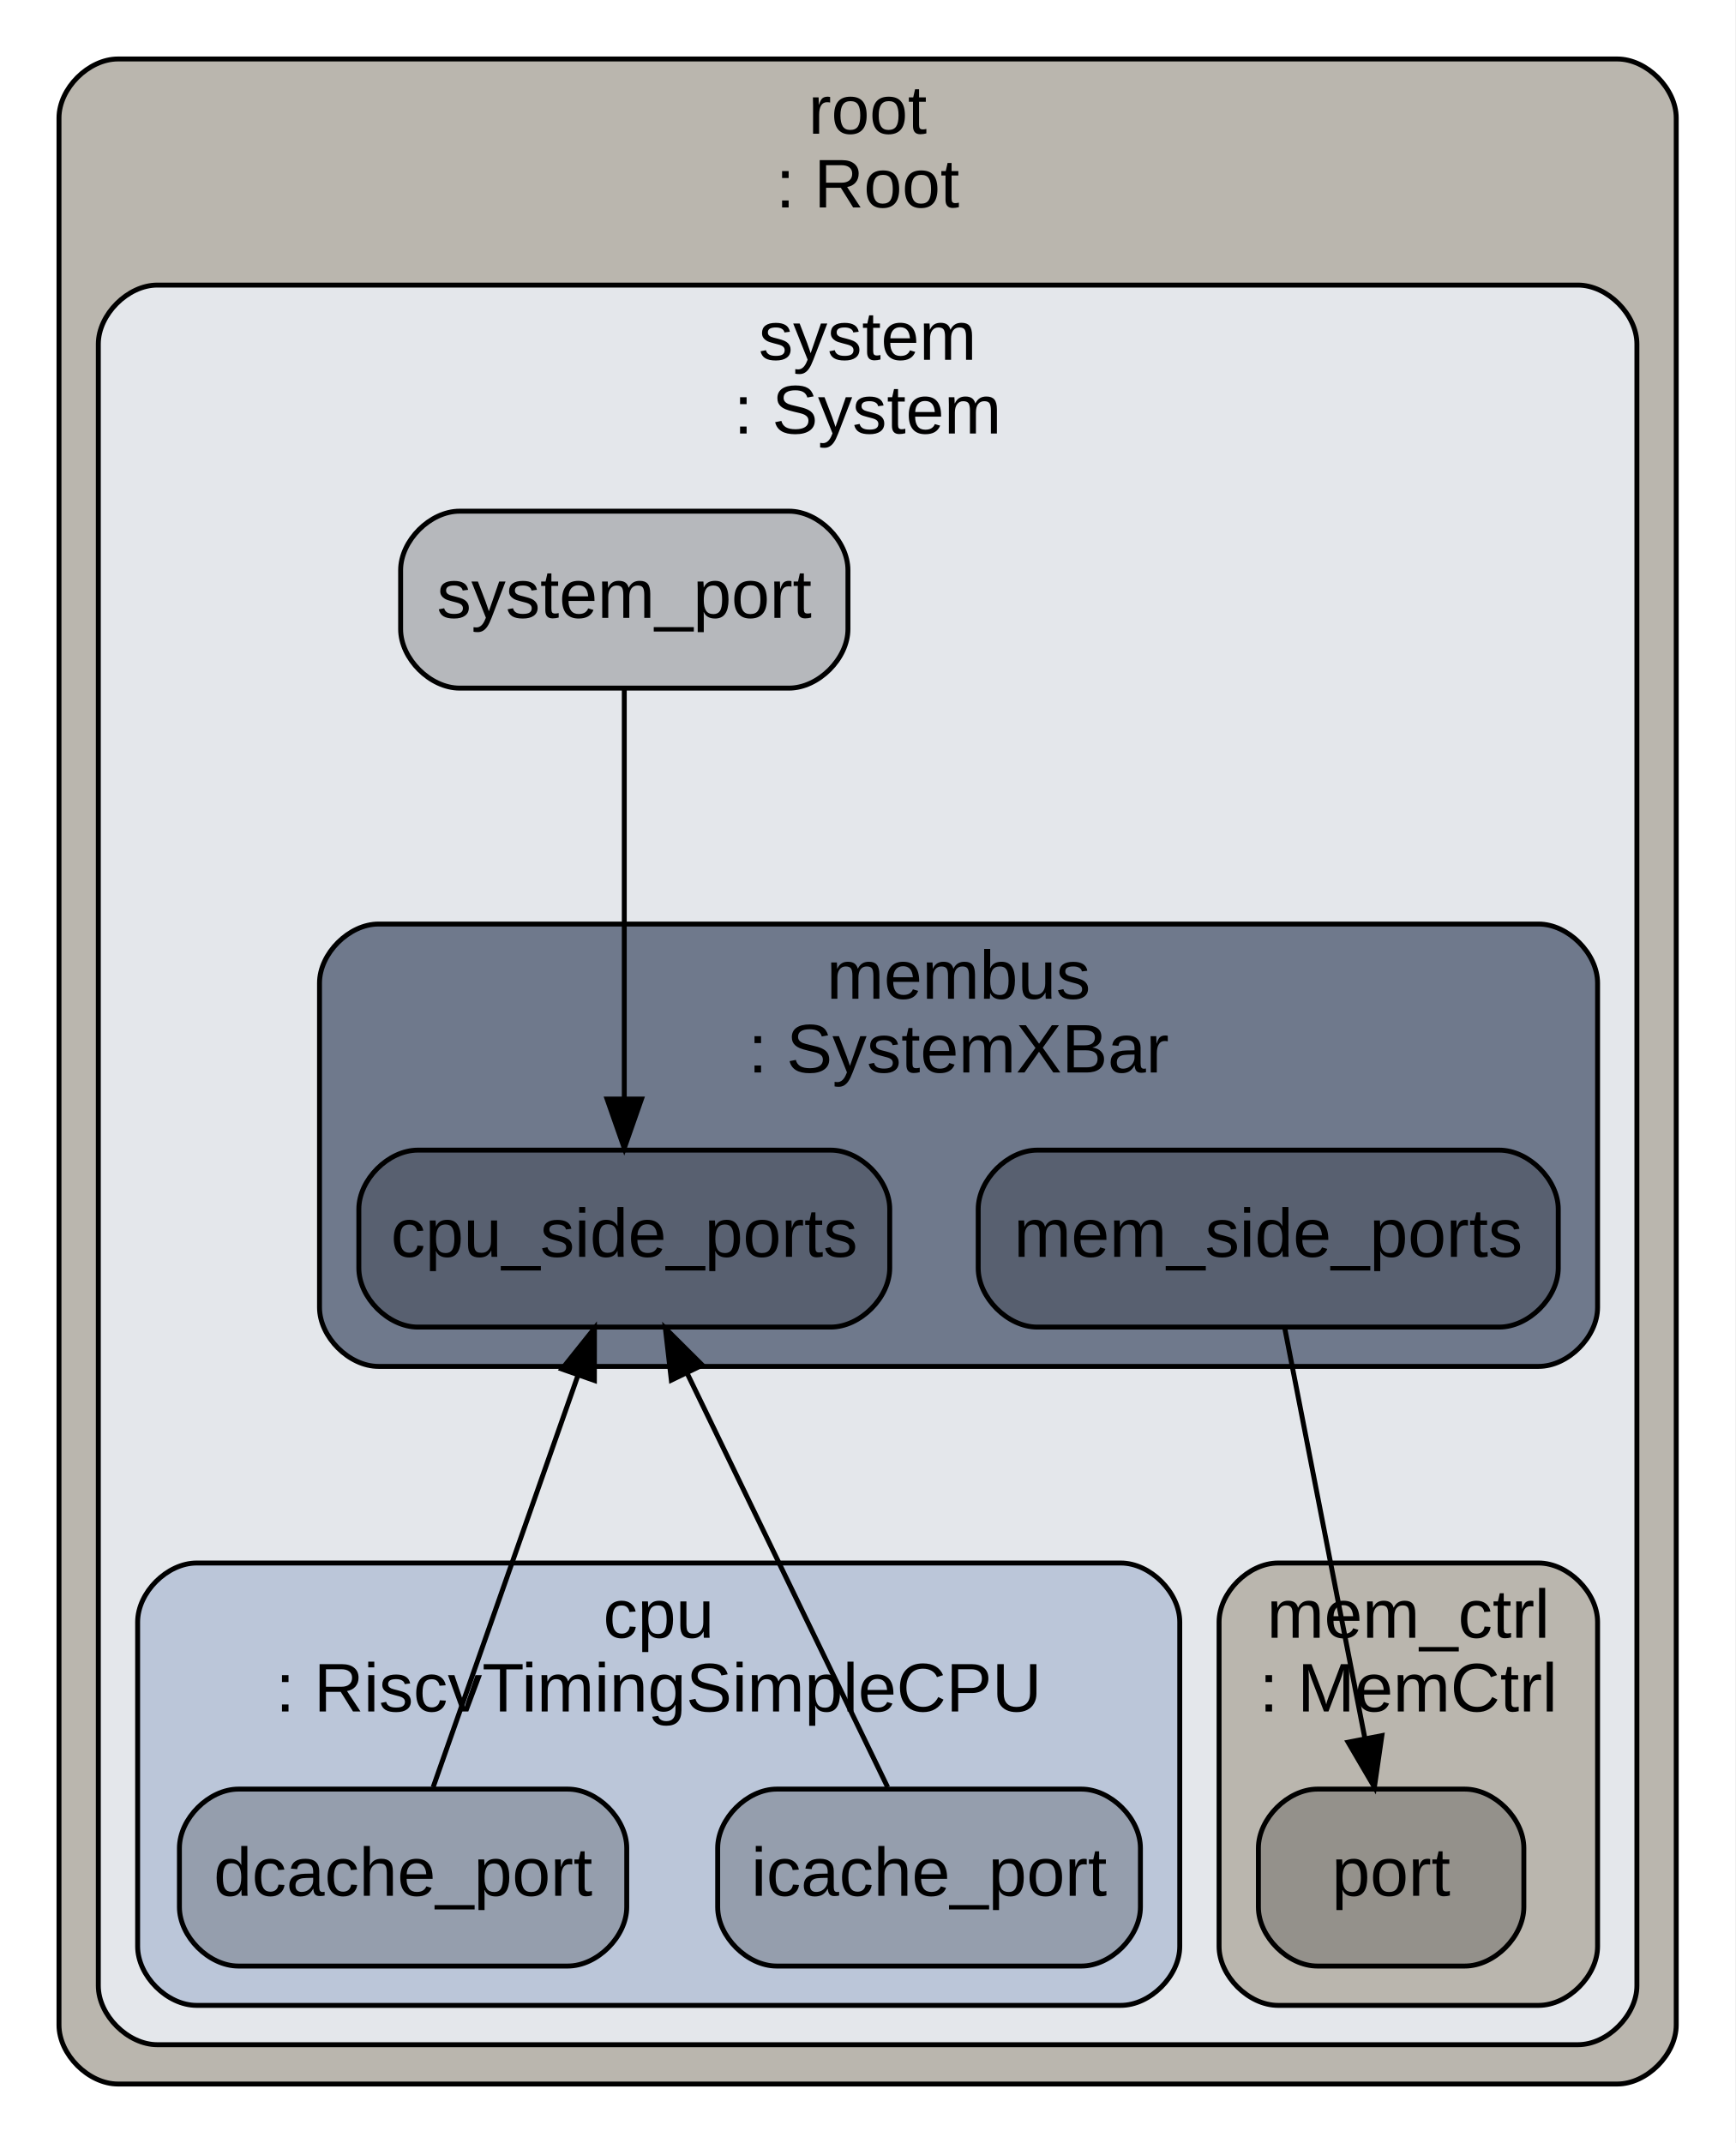
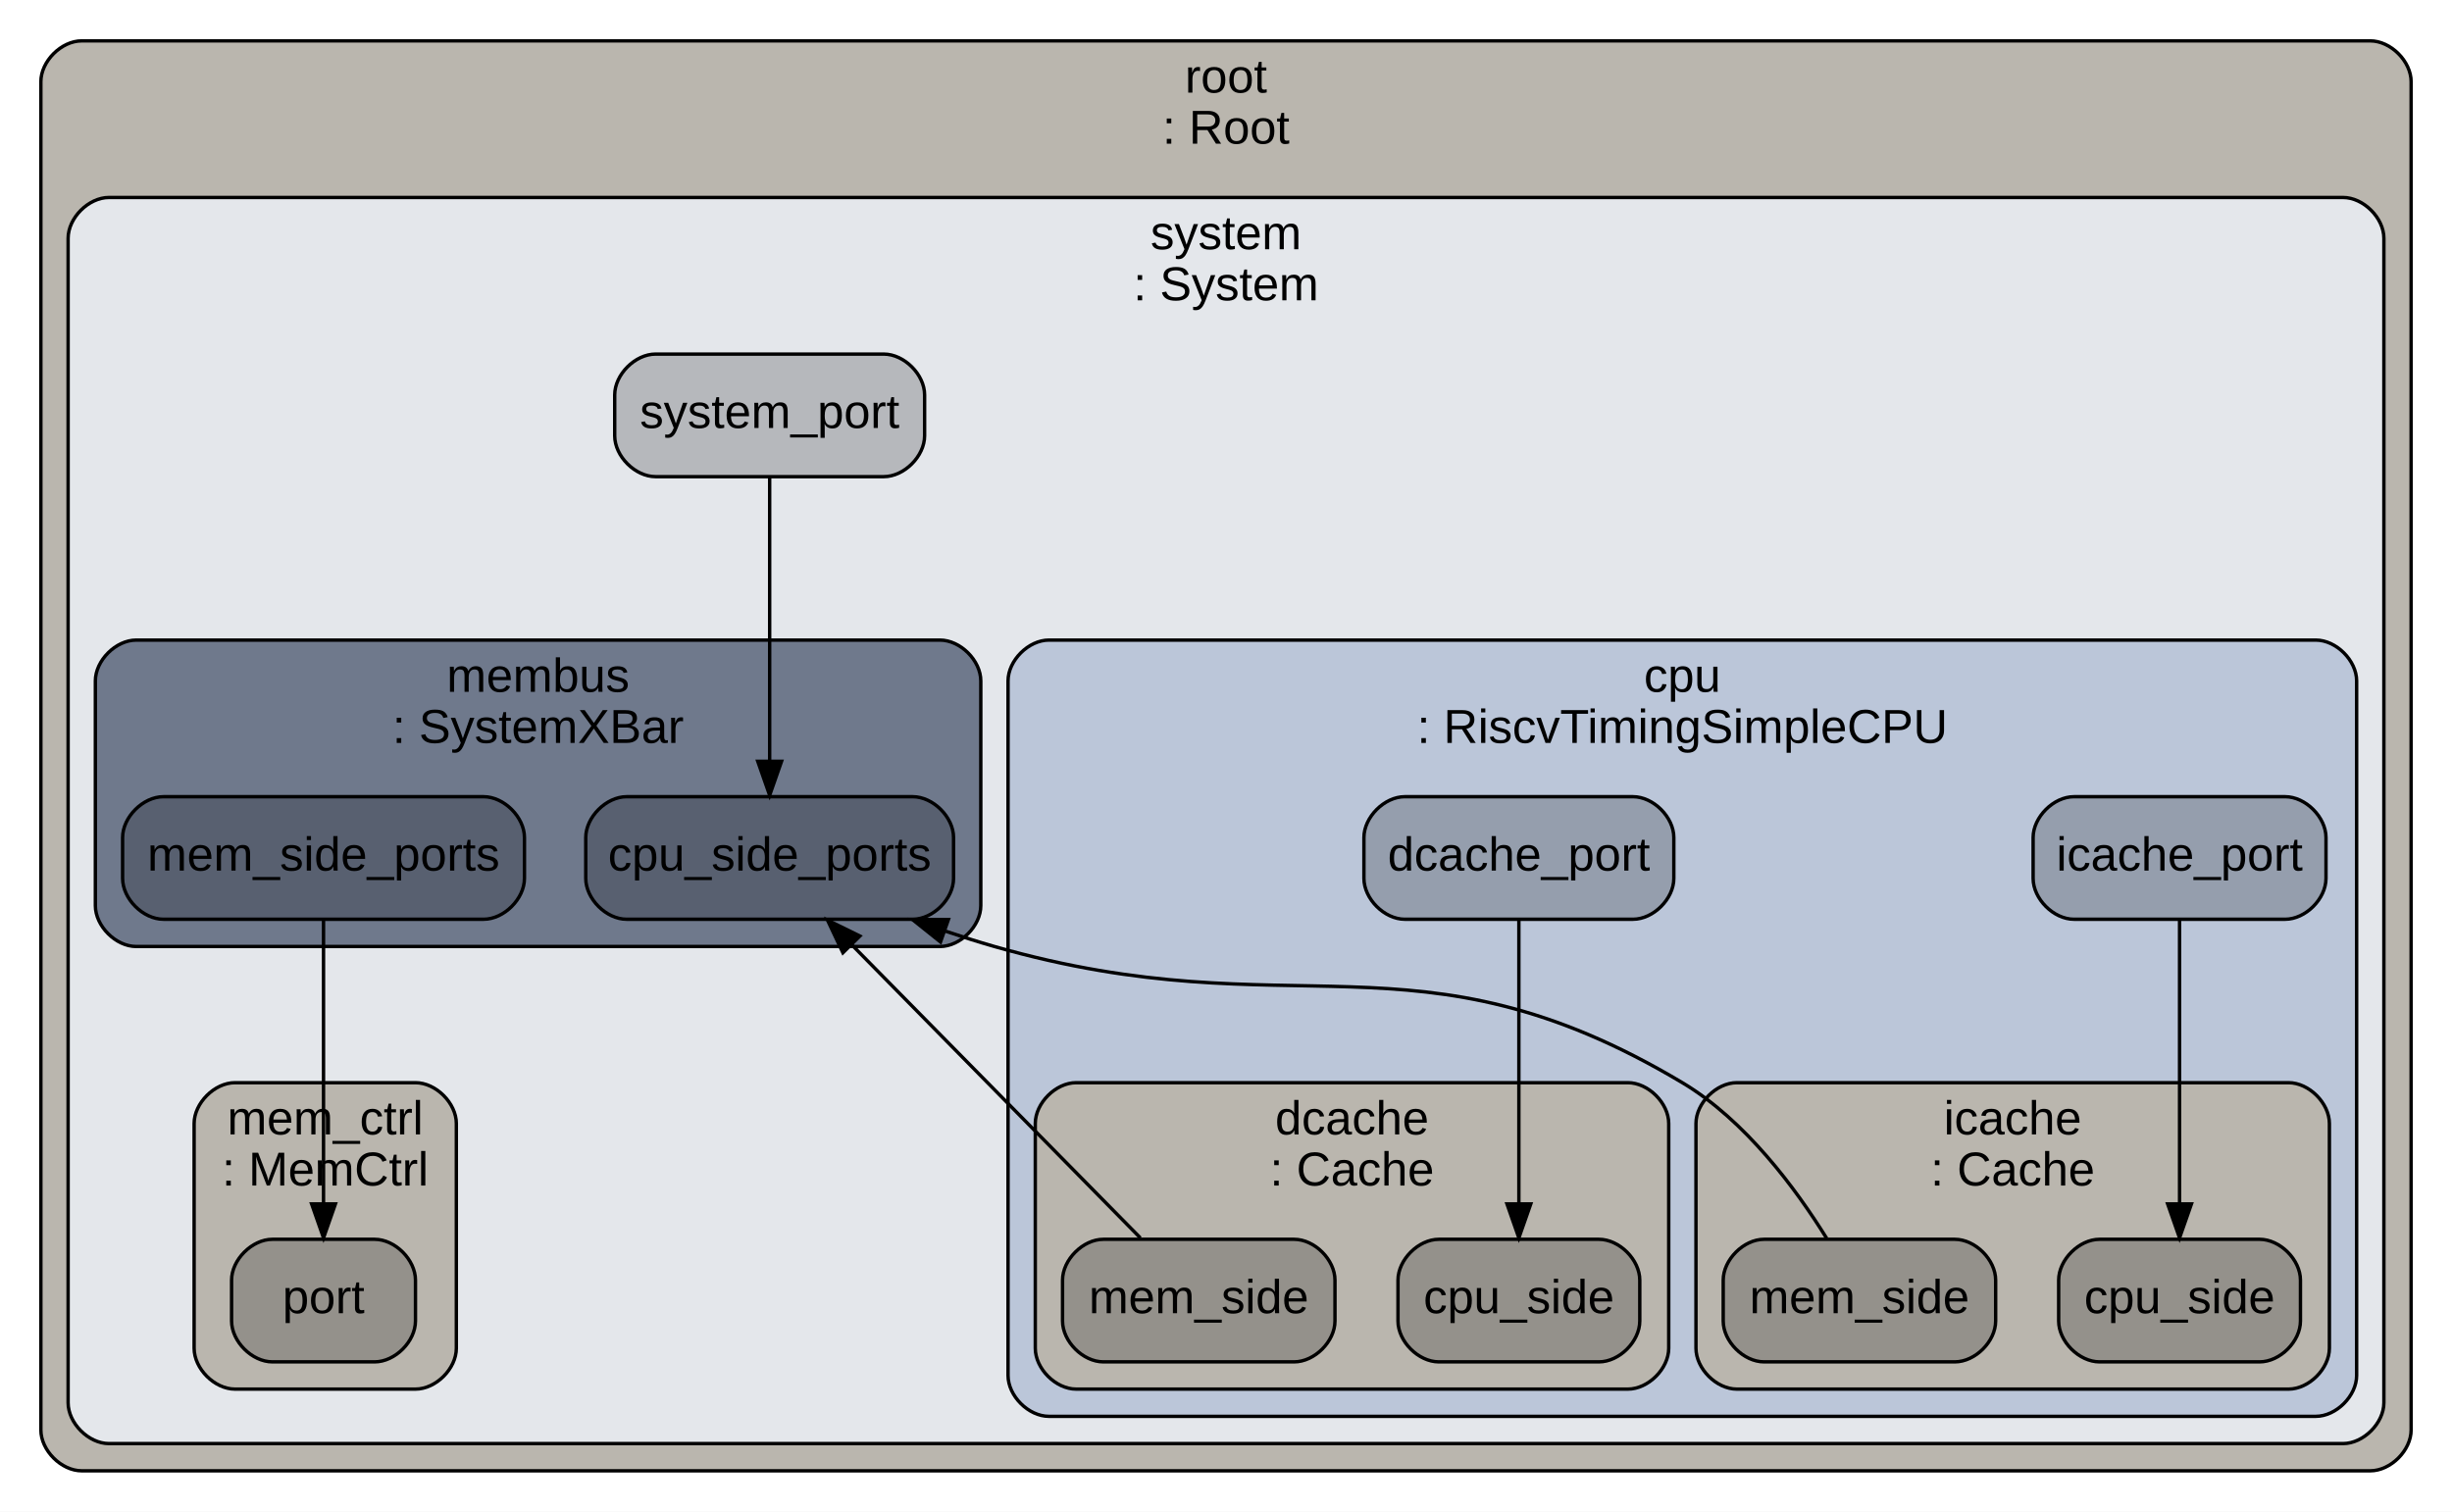
- <svg xmlns="http://www.w3.org/2000/svg" xmlns:xlink="http://www.w3.org/1999/xlink" width="353pt" height="436pt" viewBox="0.00 0.00 353.00 436.00">
-   <g id="graph0" class="graph" transform="scale(1 1) rotate(0) translate(4 432)">
-     <polygon fill="white" stroke="transparent" points="-4,4 -4,-432 349,-432 349,4 -4,4" />
+ <svg xmlns="http://www.w3.org/2000/svg" xmlns:xlink="http://www.w3.org/1999/xlink" width="720pt" height="444pt" viewBox="0.00 0.00 720.00 444.00">
+   <g id="graph0" class="graph" transform="scale(1 1) rotate(0) translate(4 440)">
+     <polygon fill="white" stroke="transparent" points="-4,4 -4,-440 716,-440 716,4 -4,4" />
    <g id="clust1" class="cluster">
      <g id="a_clust1">
        <a xlink:title="eventq_index=0&#10;full_system=true&#10;sim_quantum=0&#10;time_sync_enable=false&#10;time_sync_period=100000000000&#10;time_sync_spin_threshold=100000000">
-           <path fill="#bab6ae" stroke="#000000" d="M20,-8C20,-8 325,-8 325,-8 331,-8 337,-14 337,-20 337,-20 337,-408 337,-408 337,-414 331,-420 325,-420 325,-420 20,-420 20,-420 14,-420 8,-414 8,-408 8,-408 8,-20 8,-20 8,-14 14,-8 20,-8" />
-           <text text-anchor="middle" x="172.5" y="-404.8" font-family="Arial" font-size="14.00" fill="#000000">root </text>
-           <text text-anchor="middle" x="172.5" y="-389.8" font-family="Arial" font-size="14.00" fill="#000000">: Root</text>
+           <path fill="#bab6ae" stroke="#000000" d="M20,-8C20,-8 692,-8 692,-8 698,-8 704,-14 704,-20 704,-20 704,-416 704,-416 704,-422 698,-428 692,-428 692,-428 20,-428 20,-428 14,-428 8,-422 8,-416 8,-416 8,-20 8,-20 8,-14 14,-8 20,-8" />
+           <text text-anchor="middle" x="356" y="-412.8" font-family="Arial" font-size="14.00" fill="#000000">root </text>
+           <text text-anchor="middle" x="356" y="-397.8" font-family="Arial" font-size="14.00" fill="#000000">: Root</text>
        </a>
      </g>
    </g>
    <g id="clust2" class="cluster">
      <g id="a_clust2">
        <a xlink:title="auto_unlink_shared_backstore=false&#10;cache_line_size=64&#10;eventq_index=0&#10;exit_on_work_items=false&#10;external_memory_ranges=&#10;init_param=0&#10;m5ops_base=268500992&#10;mem_mode=timing&#10;mem_ranges=0:536870912&#10;memories=system.mem_ctrl.dram&#10;mmap_using_noreserve=false&#10;multi_thread=false&#10;&#10;um_work_ids=16&#10;&#13;eadfile=&#10;&#13;edirect_paths=&#10;shadow_rom_ranges=&#10;shared_backstore=&#10;symbolfile=&#10;thermal_components=&#10;thermal_model=Null&#10;work_begin_ckpt_count=0&#10;work_begin_cpu_id_exit=-1&#10;work_begin_exit_count=0&#10;work_cpus_ckpt_count=0&#10;work_end_ckpt_count=0&#10;work_end_exit_count=0&#10;work_item_id=-1&#10;workload=system.workload">
-           <path fill="#e4e7eb" stroke="#000000" d="M28,-16C28,-16 317,-16 317,-16 323,-16 329,-22 329,-28 329,-28 329,-362 329,-362 329,-368 323,-374 317,-374 317,-374 28,-374 28,-374 22,-374 16,-368 16,-362 16,-362 16,-28 16,-28 16,-22 22,-16 28,-16" />
-           <text text-anchor="middle" x="172.5" y="-358.8" font-family="Arial" font-size="14.00" fill="#000000">system </text>
-           <text text-anchor="middle" x="172.5" y="-343.8" font-family="Arial" font-size="14.00" fill="#000000">: System</text>
+           <path fill="#e4e7eb" stroke="#000000" d="M28,-16C28,-16 684,-16 684,-16 690,-16 696,-22 696,-28 696,-28 696,-370 696,-370 696,-376 690,-382 684,-382 684,-382 28,-382 28,-382 22,-382 16,-376 16,-370 16,-370 16,-28 16,-28 16,-22 22,-16 28,-16" />
+           <text text-anchor="middle" x="356" y="-366.8" font-family="Arial" font-size="14.00" fill="#000000">system </text>
+           <text text-anchor="middle" x="356" y="-351.8" font-family="Arial" font-size="14.00" fill="#000000">: System</text>
        </a>
      </g>
    </g>
    <g id="clust6" class="cluster">
      <g id="a_clust6">
        <a xlink:title="branchPred=Null&#10;checker=Null&#10;clk_domain=system.clk_domain&#10;cpu_id=-1&#10;decoder=system.cpu.decoder&#10;do_checkpoint_insts=true&#10;do_statistics_insts=true&#10;eventq_index=0&#10;function_trace=false&#10;function_trace_start=0&#10;interrupts=system.cpu.interrupts&#10;isa=system.cpu.isa&#10;max_insts_all_threads=0&#10;max_insts_any_thread=0&#10;mmu=system.cpu.mmu&#10;&#10;umThreads=1&#10;power_gating_on_idle=false&#10;power_model=&#10;power_state=system.cpu.power_state&#10;progress_interval=0&#10;pwr_gating_latency=300&#10;simpoint_start_insts=&#10;socket_id=0&#10;switched_out=false&#10;syscallRetryLatency=10000&#10;system=system&#10;tracer=system.cpu.tracer&#10;workload=">
-           <path fill="#bbc6d9" stroke="#000000" d="M36,-24C36,-24 224,-24 224,-24 230,-24 236,-30 236,-36 236,-36 236,-102 236,-102 236,-108 230,-114 224,-114 224,-114 36,-114 36,-114 30,-114 24,-108 24,-102 24,-102 24,-36 24,-36 24,-30 30,-24 36,-24" />
-           <text text-anchor="middle" x="130" y="-98.8" font-family="Arial" font-size="14.00" fill="#000000">cpu </text>
-           <text text-anchor="middle" x="130" y="-83.8" font-family="Arial" font-size="14.00" fill="#000000">: RiscvTimingSimpleCPU</text>
+           <path fill="#bbc6d9" stroke="#000000" d="M304,-24C304,-24 676,-24 676,-24 682,-24 688,-30 688,-36 688,-36 688,-240 688,-240 688,-246 682,-252 676,-252 676,-252 304,-252 304,-252 298,-252 292,-246 292,-240 292,-240 292,-36 292,-36 292,-30 298,-24 304,-24" />
+           <text text-anchor="middle" x="490" y="-236.8" font-family="Arial" font-size="14.00" fill="#000000">cpu </text>
+           <text text-anchor="middle" x="490" y="-221.8" font-family="Arial" font-size="14.00" fill="#000000">: RiscvTimingSimpleCPU</text>
        </a>
      </g>
    </g>
-     <g id="clust22" class="cluster">
-       <g id="a_clust22">
-         <a xlink:title="clk_domain=system.clk_domain&#10;eventq_index=0&#10;forward_latency=4&#10;frontend_latency=3&#10;header_latency=1&#10;max_outstanding_snoops=512&#10;max_routing_table_size=512&#10;point_of_coherency=true&#10;point_of_unification=true&#10;power_model=&#10;power_state=system.membus.power_state&#10;&#13;esponse_latency=2&#10;snoop_filter=system.membus.snoop_filter&#10;snoop_response_latency=4&#10;system=system&#10;use_default_range=false&#10;width=16">
-           <path fill="#6f798c" stroke="#000000" d="M73,-154C73,-154 309,-154 309,-154 315,-154 321,-160 321,-166 321,-166 321,-232 321,-232 321,-238 315,-244 309,-244 309,-244 73,-244 73,-244 67,-244 61,-238 61,-232 61,-232 61,-166 61,-166 61,-160 67,-154 73,-154" />
-           <text text-anchor="middle" x="191" y="-228.8" font-family="Arial" font-size="14.00" fill="#000000">membus </text>
-           <text text-anchor="middle" x="191" y="-213.8" font-family="Arial" font-size="14.00" fill="#000000">: SystemXBar</text>
+     <g id="clust20" class="cluster">
+       <g id="a_clust20">
+         <a xlink:title="addr_ranges=0:18446744073709551615&#10;assoc=4&#10;clk_domain=system.clk_domain&#10;clusivity=mostly_incl&#10;compressor=Null&#10;data_latency=2&#10;demand_mshr_reserve=1&#10;eventq_index=0&#10;is_read_only=false&#10;max_miss_count=0&#10;move_contractions=true&#10;mshrs=4&#10;partitioning_manager=Null&#10;power_model=&#10;power_state=system.cpu.icache.power_state&#10;prefetcher=Null&#10;&#13;eplace_expansions=true&#10;&#13;eplacement_policy=system.cpu.icache.replacement_policy&#10;&#13;esponse_latency=2&#10;sequential_access=false&#10;size=65536&#10;system=system&#10;tag_latency=2&#10;tags=system.cpu.icache.tags&#10;tgts_per_mshr=20&#10;warmup_percentage=0&#10;write_allocator=Null&#10;write_buffers=8&#10;writeback_clean=false">
+           <path fill="#bab6ae" stroke="#000000" d="M506,-32C506,-32 668,-32 668,-32 674,-32 680,-38 680,-44 680,-44 680,-110 680,-110 680,-116 674,-122 668,-122 668,-122 506,-122 506,-122 500,-122 494,-116 494,-110 494,-110 494,-44 494,-44 494,-38 500,-32 506,-32" />
+           <text text-anchor="middle" x="587" y="-106.8" font-family="Arial" font-size="14.00" fill="#000000">icache </text>
+           <text text-anchor="middle" x="587" y="-91.8" font-family="Arial" font-size="14.00" fill="#000000">: Cache</text>
        </a>
      </g>
    </g>
-     <g id="clust25" class="cluster">
-       <g id="a_clust25">
+     <g id="clust26" class="cluster">
+       <g id="a_clust26">
+         <a xlink:title="addr_ranges=0:18446744073709551615&#10;assoc=4&#10;clk_domain=system.clk_domain&#10;clusivity=mostly_incl&#10;compressor=Null&#10;data_latency=2&#10;demand_mshr_reserve=1&#10;eventq_index=0&#10;is_read_only=false&#10;max_miss_count=0&#10;move_contractions=true&#10;mshrs=4&#10;partitioning_manager=Null&#10;power_model=&#10;power_state=system.cpu.dcache.power_state&#10;prefetcher=Null&#10;&#13;eplace_expansions=true&#10;&#13;eplacement_policy=system.cpu.dcache.replacement_policy&#10;&#13;esponse_latency=2&#10;sequential_access=false&#10;size=65536&#10;system=system&#10;tag_latency=2&#10;tags=system.cpu.dcache.tags&#10;tgts_per_mshr=20&#10;warmup_percentage=0&#10;write_allocator=Null&#10;write_buffers=8&#10;writeback_clean=false">
+           <path fill="#bab6ae" stroke="#000000" d="M312,-32C312,-32 474,-32 474,-32 480,-32 486,-38 486,-44 486,-44 486,-110 486,-110 486,-116 480,-122 474,-122 474,-122 312,-122 312,-122 306,-122 300,-116 300,-110 300,-110 300,-44 300,-44 300,-38 306,-32 312,-32" />
+           <text text-anchor="middle" x="393" y="-106.8" font-family="Arial" font-size="14.00" fill="#000000">dcache </text>
+           <text text-anchor="middle" x="393" y="-91.8" font-family="Arial" font-size="14.00" fill="#000000">: Cache</text>
+         </a>
+       </g>
+     </g>
+     <g id="clust34" class="cluster">
+       <g id="a_clust34">
+         <a xlink:title="clk_domain=system.clk_domain&#10;eventq_index=0&#10;forward_latency=4&#10;frontend_latency=3&#10;header_latency=1&#10;max_outstanding_snoops=512&#10;max_routing_table_size=512&#10;point_of_coherency=true&#10;point_of_unification=true&#10;power_model=&#10;power_state=system.membus.power_state&#10;&#13;esponse_latency=2&#10;snoop_filter=system.membus.snoop_filter&#10;snoop_response_latency=4&#10;system=system&#10;use_default_range=false&#10;width=16">
+           <path fill="#6f798c" stroke="#000000" d="M36,-162C36,-162 272,-162 272,-162 278,-162 284,-168 284,-174 284,-174 284,-240 284,-240 284,-246 278,-252 272,-252 272,-252 36,-252 36,-252 30,-252 24,-246 24,-240 24,-240 24,-174 24,-174 24,-168 30,-162 36,-162" />
+           <text text-anchor="middle" x="154" y="-236.8" font-family="Arial" font-size="14.00" fill="#000000">membus </text>
+           <text text-anchor="middle" x="154" y="-221.8" font-family="Arial" font-size="14.00" fill="#000000">: SystemXBar</text>
+         </a>
+       </g>
+     </g>
+     <g id="clust37" class="cluster">
+       <g id="a_clust37">
        <a xlink:title="clk_domain=system.clk_domain&#10;command_window=10000&#10;disable_sanity_check=false&#10;dram=system.mem_ctrl.dram&#10;eventq_index=0&#10;mem_sched_policy=frfcfs&#10;min_reads_per_switch=16&#10;min_writes_per_switch=16&#10;power_model=&#10;power_state=system.mem_ctrl.power_state&#10;qos_policy=Null&#10;qos_priorities=1&#10;qos_priority_escalation=false&#10;qos_q_policy=fifo&#10;qos_requestors=               &#10;qos_syncro_scheduler=false&#10;qos_turnaround_policy=Null&#10;static_backend_latency=10000&#10;static_frontend_latency=10000&#10;system=system&#10;write_high_thresh_perc=85&#10;write_low_thresh_perc=50">
-           <path fill="#bab6ae" stroke="#000000" d="M256,-24C256,-24 309,-24 309,-24 315,-24 321,-30 321,-36 321,-36 321,-102 321,-102 321,-108 315,-114 309,-114 309,-114 256,-114 256,-114 250,-114 244,-108 244,-102 244,-102 244,-36 244,-36 244,-30 250,-24 256,-24" />
-           <text text-anchor="middle" x="282.5" y="-98.8" font-family="Arial" font-size="14.00" fill="#000000">mem_ctrl </text>
-           <text text-anchor="middle" x="282.5" y="-83.8" font-family="Arial" font-size="14.00" fill="#000000">: MemCtrl</text>
+           <path fill="#bab6ae" stroke="#000000" d="M65,-32C65,-32 118,-32 118,-32 124,-32 130,-38 130,-44 130,-44 130,-110 130,-110 130,-116 124,-122 118,-122 118,-122 65,-122 65,-122 59,-122 53,-116 53,-110 53,-110 53,-44 53,-44 53,-38 59,-32 65,-32" />
+           <text text-anchor="middle" x="91.5" y="-106.8" font-family="Arial" font-size="14.00" fill="#000000">mem_ctrl </text>
+           <text text-anchor="middle" x="91.5" y="-91.8" font-family="Arial" font-size="14.00" fill="#000000">: MemCtrl</text>
        </a>
      </g>
    </g>
    <g id="node1" class="node">
-       <path fill="#b6b8bc" stroke="#000000" d="M156.5,-328C156.5,-328 89.5,-328 89.5,-328 83.5,-328 77.5,-322 77.5,-316 77.5,-316 77.5,-304 77.5,-304 77.5,-298 83.5,-292 89.5,-292 89.5,-292 156.5,-292 156.5,-292 162.5,-292 168.5,-298 168.5,-304 168.5,-304 168.5,-316 168.5,-316 168.5,-322 162.5,-328 156.5,-328" />
-       <text text-anchor="middle" x="123" y="-306.3" font-family="Arial" font-size="14.00" fill="#000000">system_port</text>
+       <path fill="#b6b8bc" stroke="#000000" d="M255.5,-336C255.5,-336 188.5,-336 188.5,-336 182.5,-336 176.5,-330 176.5,-324 176.5,-324 176.5,-312 176.5,-312 176.5,-306 182.5,-300 188.5,-300 188.5,-300 255.5,-300 255.5,-300 261.5,-300 267.5,-306 267.5,-312 267.5,-312 267.5,-324 267.5,-324 267.5,-330 261.5,-336 255.5,-336" />
+       <text text-anchor="middle" x="222" y="-314.3" font-family="Arial" font-size="14.00" fill="#000000">system_port</text>
+     </g>
+     <g id="node8" class="node">
+       <path fill="#586070" stroke="#000000" d="M264,-206C264,-206 180,-206 180,-206 174,-206 168,-200 168,-194 168,-194 168,-182 168,-182 168,-176 174,-170 180,-170 180,-170 264,-170 264,-170 270,-170 276,-176 276,-182 276,-182 276,-194 276,-194 276,-200 270,-206 264,-206" />
+       <text text-anchor="middle" x="222" y="-184.3" font-family="Arial" font-size="14.00" fill="#000000">cpu_side_ports</text>
+     </g>
+     <g id="edge1" class="edge">
+       <path fill="none" stroke="black" d="M222,-299.74C222,-278.36 222,-241.69 222,-216.44" />
+       <polygon fill="black" stroke="black" points="225.5,-216.4 222,-206.4 218.5,-216.4 225.5,-216.4" />
+     </g>
+     <g id="node2" class="node">
+       <path fill="#959ead" stroke="#000000" d="M667,-206C667,-206 605,-206 605,-206 599,-206 593,-200 593,-194 593,-194 593,-182 593,-182 593,-176 599,-170 605,-170 605,-170 667,-170 667,-170 673,-170 679,-176 679,-182 679,-182 679,-194 679,-194 679,-200 673,-206 667,-206" />
+       <text text-anchor="middle" x="636" y="-184.3" font-family="Arial" font-size="14.00" fill="#000000">icache_port</text>
    </g>
    <g id="node4" class="node">
-       <path fill="#586070" stroke="#000000" d="M165,-198C165,-198 81,-198 81,-198 75,-198 69,-192 69,-186 69,-186 69,-174 69,-174 69,-168 75,-162 81,-162 81,-162 165,-162 165,-162 171,-162 177,-168 177,-174 177,-174 177,-186 177,-186 177,-192 171,-198 165,-198" />
-       <text text-anchor="middle" x="123" y="-176.3" font-family="Arial" font-size="14.00" fill="#000000">cpu_side_ports</text>
+       <path fill="#94918b" stroke="#000000" d="M659.5,-76C659.5,-76 612.5,-76 612.5,-76 606.5,-76 600.5,-70 600.5,-64 600.5,-64 600.5,-52 600.5,-52 600.5,-46 606.5,-40 612.5,-40 612.5,-40 659.5,-40 659.5,-40 665.5,-40 671.5,-46 671.5,-52 671.5,-52 671.5,-64 671.5,-64 671.5,-70 665.5,-76 659.5,-76" />
+       <text text-anchor="middle" x="636" y="-54.3" font-family="Arial" font-size="14.00" fill="#000000">cpu_side</text>
    </g>
-     <g id="edge1" class="edge">
-       <path fill="none" stroke="black" d="M123,-291.74C123,-270.36 123,-233.69 123,-208.44" />
-       <polygon fill="black" stroke="black" points="126.5,-208.4 123,-198.4 119.5,-208.4 126.5,-208.4" />
-     </g>
-     <g id="node2" class="node">
-       <path fill="#959ead" stroke="#000000" d="M216,-68C216,-68 154,-68 154,-68 148,-68 142,-62 142,-56 142,-56 142,-44 142,-44 142,-38 148,-32 154,-32 154,-32 216,-32 216,-32 222,-32 228,-38 228,-44 228,-44 228,-56 228,-56 228,-62 222,-68 216,-68" />
-       <text text-anchor="middle" x="185" y="-46.3" font-family="Arial" font-size="14.00" fill="#000000">icache_port</text>
+     <g id="edge2" class="edge">
+       <path fill="none" stroke="black" d="M636,-169.74C636,-148.36 636,-111.69 636,-86.44" />
+       <polygon fill="black" stroke="black" points="639.5,-86.4 636,-76.4 632.5,-86.4 639.5,-86.4" />
    </g>
    <g id="node3" class="node">
-       <path fill="#959ead" stroke="#000000" d="M111.5,-68C111.5,-68 44.5,-68 44.5,-68 38.5,-68 32.5,-62 32.5,-56 32.5,-56 32.5,-44 32.5,-44 32.5,-38 38.5,-32 44.5,-32 44.5,-32 111.5,-32 111.5,-32 117.5,-32 123.5,-38 123.5,-44 123.5,-44 123.5,-56 123.5,-56 123.5,-62 117.5,-68 111.5,-68" />
-       <text text-anchor="middle" x="78" y="-46.3" font-family="Arial" font-size="14.00" fill="#000000">dcache_port</text>
+       <path fill="#959ead" stroke="#000000" d="M475.5,-206C475.5,-206 408.5,-206 408.5,-206 402.5,-206 396.5,-200 396.5,-194 396.5,-194 396.5,-182 396.5,-182 396.5,-176 402.5,-170 408.5,-170 408.5,-170 475.5,-170 475.5,-170 481.5,-170 487.5,-176 487.5,-182 487.5,-182 487.5,-194 487.5,-194 487.5,-200 481.5,-206 475.5,-206" />
+       <text text-anchor="middle" x="442" y="-184.3" font-family="Arial" font-size="14.00" fill="#000000">dcache_port</text>
    </g>
-     <g id="edge2" class="edge">
-       <path fill="none" stroke="black" d="M135.73,-152.72C147.94,-127.5 166.05,-90.13 176.57,-68.4" />
-       <polygon fill="black" stroke="black" points="132.57,-151.21 131.36,-161.74 138.87,-154.26 132.57,-151.21" />
+     <g id="node6" class="node">
+       <path fill="#94918b" stroke="#000000" d="M465.5,-76C465.5,-76 418.5,-76 418.5,-76 412.5,-76 406.5,-70 406.5,-64 406.5,-64 406.5,-52 406.5,-52 406.5,-46 412.5,-40 418.5,-40 418.5,-40 465.5,-40 465.5,-40 471.5,-40 477.5,-46 477.5,-52 477.5,-52 477.5,-64 477.5,-64 477.5,-70 471.5,-76 465.5,-76" />
+       <text text-anchor="middle" x="442" y="-54.3" font-family="Arial" font-size="14.00" fill="#000000">cpu_side</text>
    </g>
    <g id="edge3" class="edge">
-       <path fill="none" stroke="black" d="M113.53,-152.05C104.66,-126.84 91.69,-89.93 84.12,-68.4" />
-       <polygon fill="black" stroke="black" points="110.31,-153.46 116.93,-161.74 116.92,-151.14 110.31,-153.46" />
+       <path fill="none" stroke="black" d="M442,-169.74C442,-148.36 442,-111.69 442,-86.44" />
+       <polygon fill="black" stroke="black" points="445.5,-86.4 442,-76.4 438.5,-86.4 445.5,-86.4" />
    </g>
    <g id="node5" class="node">
-       <path fill="#586070" stroke="#000000" d="M301,-198C301,-198 207,-198 207,-198 201,-198 195,-192 195,-186 195,-186 195,-174 195,-174 195,-168 201,-162 207,-162 207,-162 301,-162 301,-162 307,-162 313,-168 313,-174 313,-174 313,-186 313,-186 313,-192 307,-198 301,-198" />
-       <text text-anchor="middle" x="254" y="-176.3" font-family="Arial" font-size="14.00" fill="#000000">mem_side_ports</text>
+       <path fill="#94918b" stroke="#000000" d="M570,-76C570,-76 514,-76 514,-76 508,-76 502,-70 502,-64 502,-64 502,-52 502,-52 502,-46 508,-40 514,-40 514,-40 570,-40 570,-40 576,-40 582,-46 582,-52 582,-52 582,-64 582,-64 582,-70 576,-76 570,-76" />
+       <text text-anchor="middle" x="542" y="-54.3" font-family="Arial" font-size="14.00" fill="#000000">mem_side</text>
    </g>
-     <g id="node6" class="node">
-       <path fill="#94918b" stroke="#000000" d="M294,-68C294,-68 264,-68 264,-68 258,-68 252,-62 252,-56 252,-56 252,-44 252,-44 252,-38 258,-32 264,-32 264,-32 294,-32 294,-32 300,-32 306,-38 306,-44 306,-44 306,-56 306,-56 306,-62 300,-68 294,-68" />
-       <text text-anchor="middle" x="279" y="-46.3" font-family="Arial" font-size="14.00" fill="#000000">port</text>
+     <g id="node7" class="node">
+       <path fill="#94918b" stroke="#000000" d="M376,-76C376,-76 320,-76 320,-76 314,-76 308,-70 308,-64 308,-64 308,-52 308,-52 308,-46 314,-40 320,-40 320,-40 376,-40 376,-40 382,-40 388,-46 388,-52 388,-52 388,-64 388,-64 388,-70 382,-76 376,-76" />
+       <text text-anchor="middle" x="348" y="-54.3" font-family="Arial" font-size="14.00" fill="#000000">mem_side</text>
    </g>
    <g id="edge4" class="edge">
-       <path fill="none" stroke="black" d="M257.37,-161.74C261.55,-140.36 268.71,-103.69 273.64,-78.44" />
-       <polygon fill="black" stroke="black" points="277.12,-78.88 275.6,-68.4 270.25,-77.54 277.12,-78.88" />
+       <path fill="none" stroke="black" d="M273.69,-166.49C278.49,-164.87 283.31,-163.34 288,-162 375.99,-136.81 411.41,-168.91 490,-122 508.51,-110.95 523.37,-90.81 532.39,-76.27" />
+       <polygon fill="black" stroke="black" points="272.17,-163.32 263.9,-169.94 274.49,-169.92 272.17,-163.32" />
+     </g>
+     <g id="edge5" class="edge">
+       <path fill="none" stroke="black" d="M246.24,-162.37C271.06,-137.16 309.01,-98.6 330.87,-76.4" />
+       <polygon fill="black" stroke="black" points="243.51,-160.16 238.99,-169.74 248.5,-165.07 243.51,-160.16" />
+     </g>
+     <g id="node9" class="node">
+       <path fill="#586070" stroke="#000000" d="M138,-206C138,-206 44,-206 44,-206 38,-206 32,-200 32,-194 32,-194 32,-182 32,-182 32,-176 38,-170 44,-170 44,-170 138,-170 138,-170 144,-170 150,-176 150,-182 150,-182 150,-194 150,-194 150,-200 144,-206 138,-206" />
+       <text text-anchor="middle" x="91" y="-184.3" font-family="Arial" font-size="14.00" fill="#000000">mem_side_ports</text>
+     </g>
+     <g id="node10" class="node">
+       <path fill="#94918b" stroke="#000000" d="M106,-76C106,-76 76,-76 76,-76 70,-76 64,-70 64,-64 64,-64 64,-52 64,-52 64,-46 70,-40 76,-40 76,-40 106,-40 106,-40 112,-40 118,-46 118,-52 118,-52 118,-64 118,-64 118,-70 112,-76 106,-76" />
+       <text text-anchor="middle" x="91" y="-54.3" font-family="Arial" font-size="14.00" fill="#000000">port</text>
+     </g>
+     <g id="edge6" class="edge">
+       <path fill="none" stroke="black" d="M91,-169.74C91,-148.36 91,-111.69 91,-86.44" />
+       <polygon fill="black" stroke="black" points="94.5,-86.4 91,-76.4 87.5,-86.4 94.5,-86.4" />
    </g>
  </g>
</svg>
